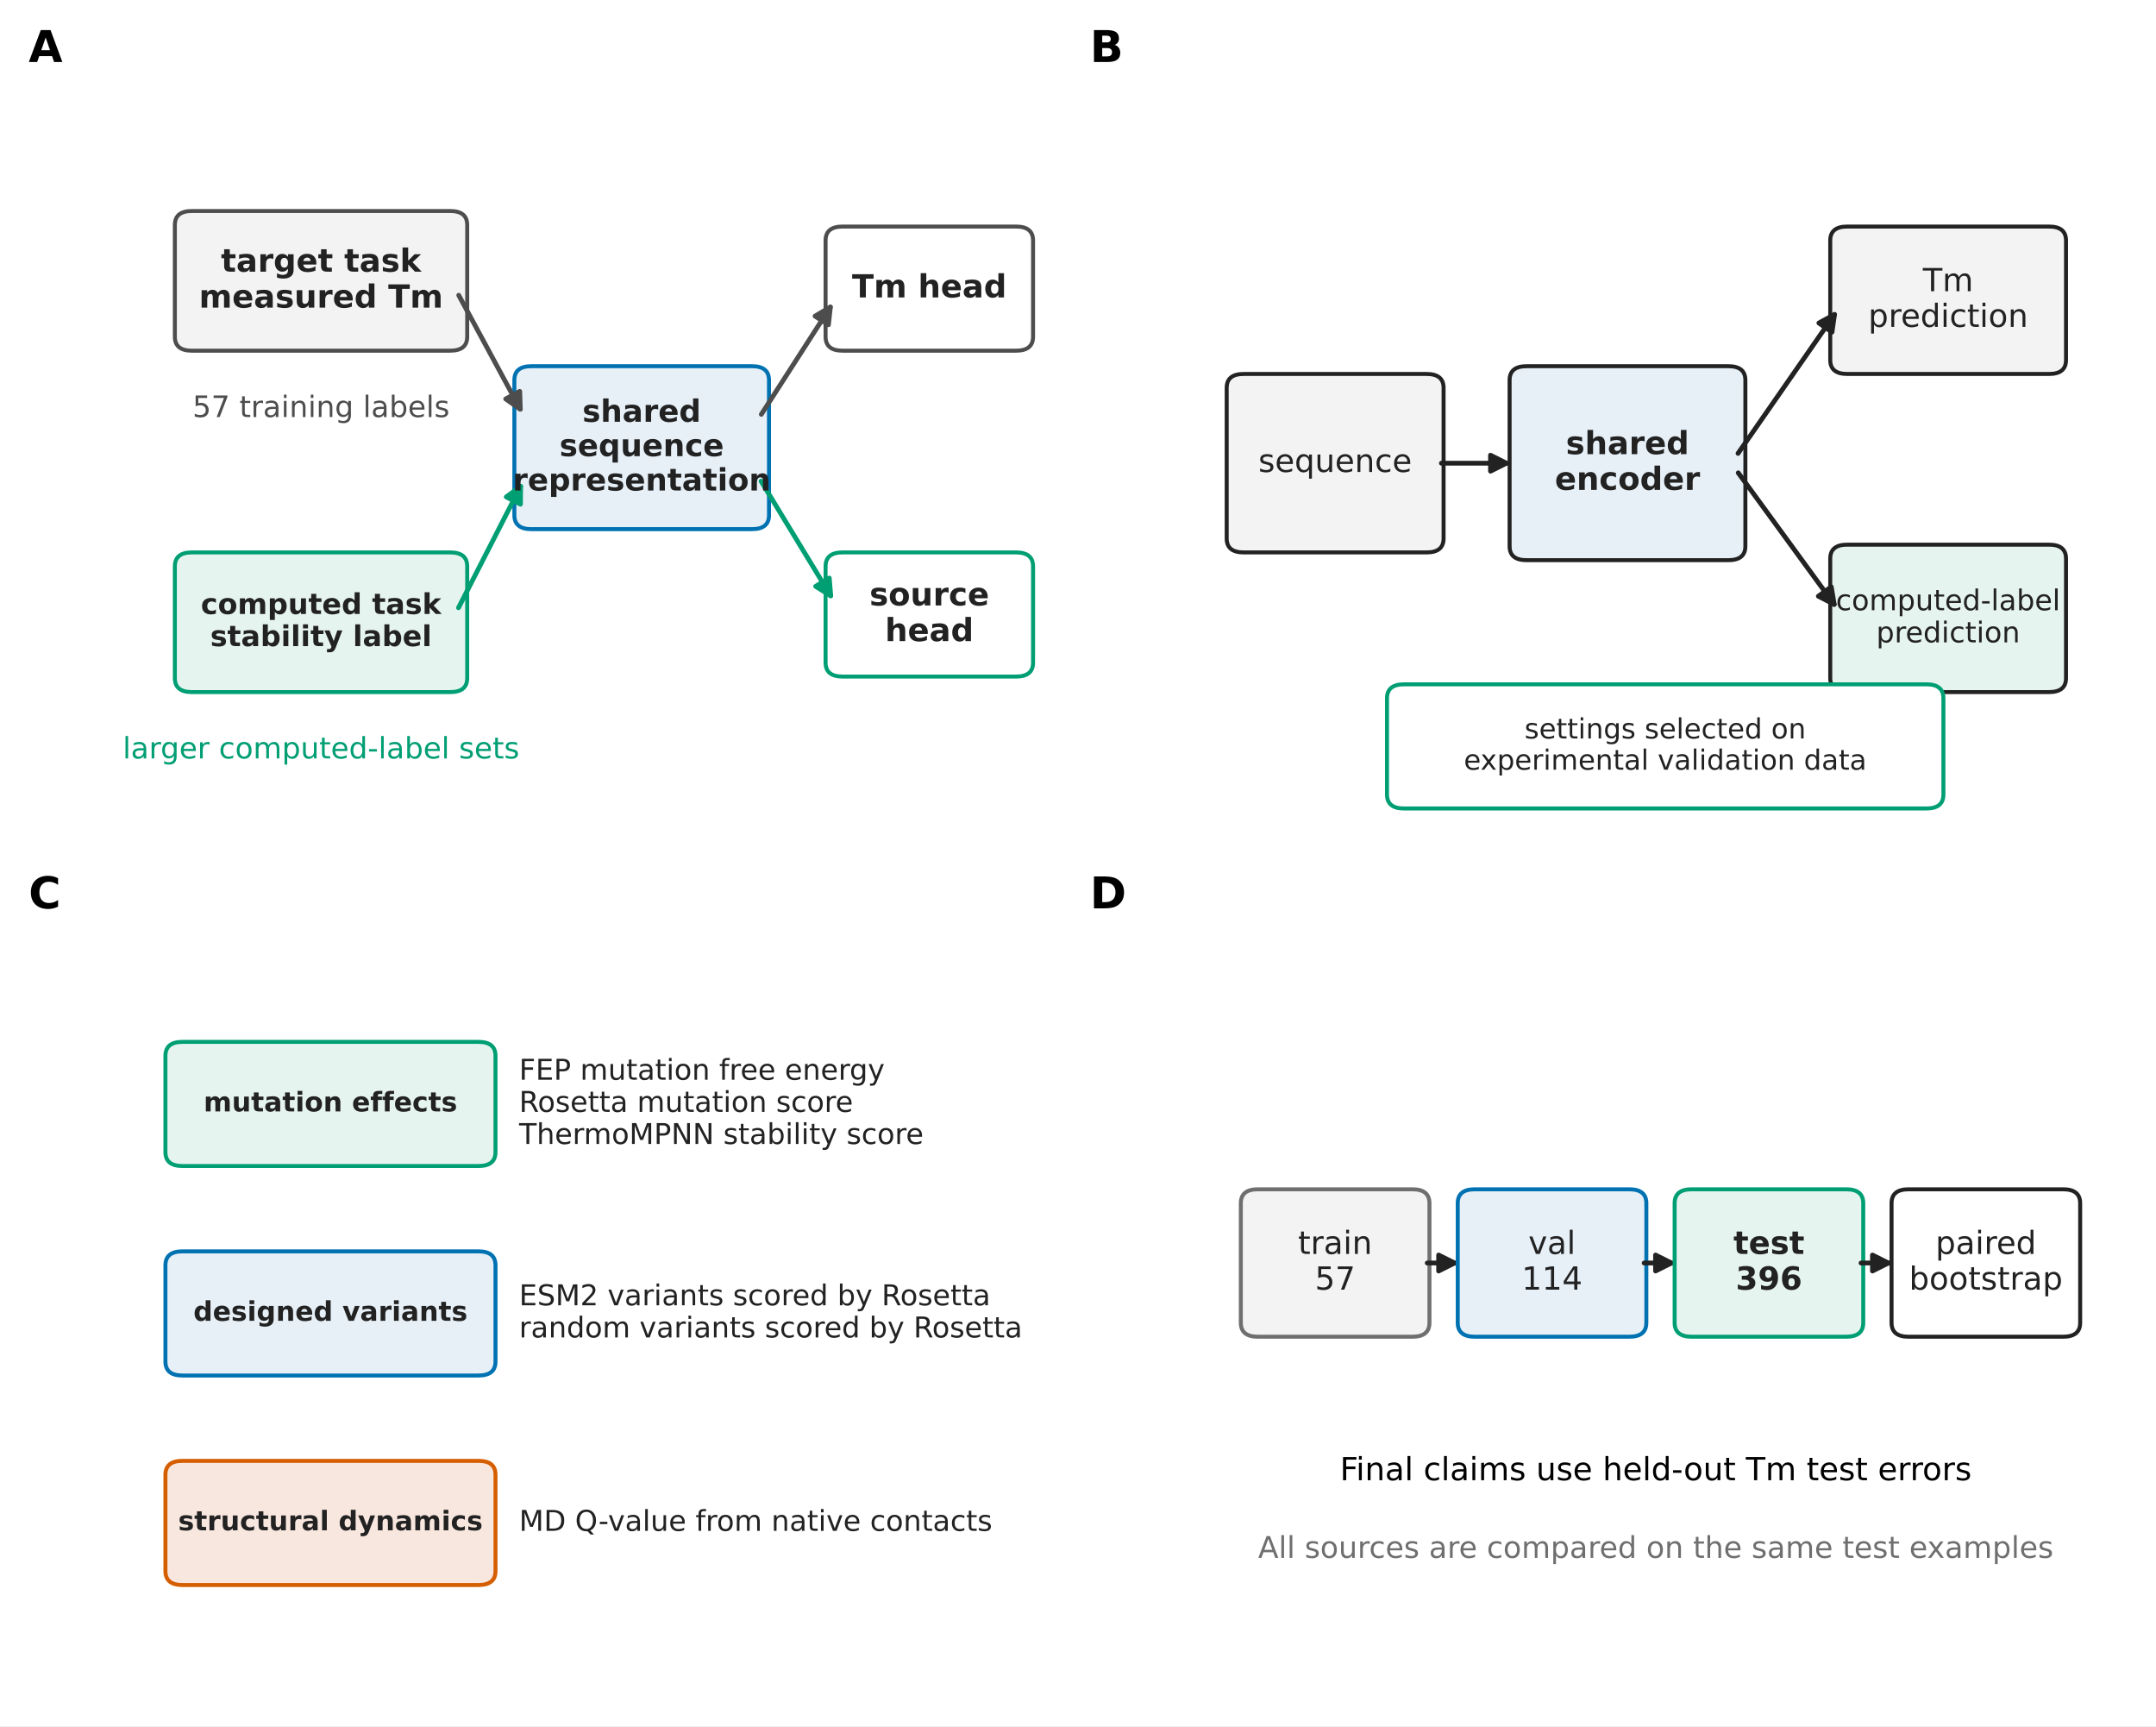
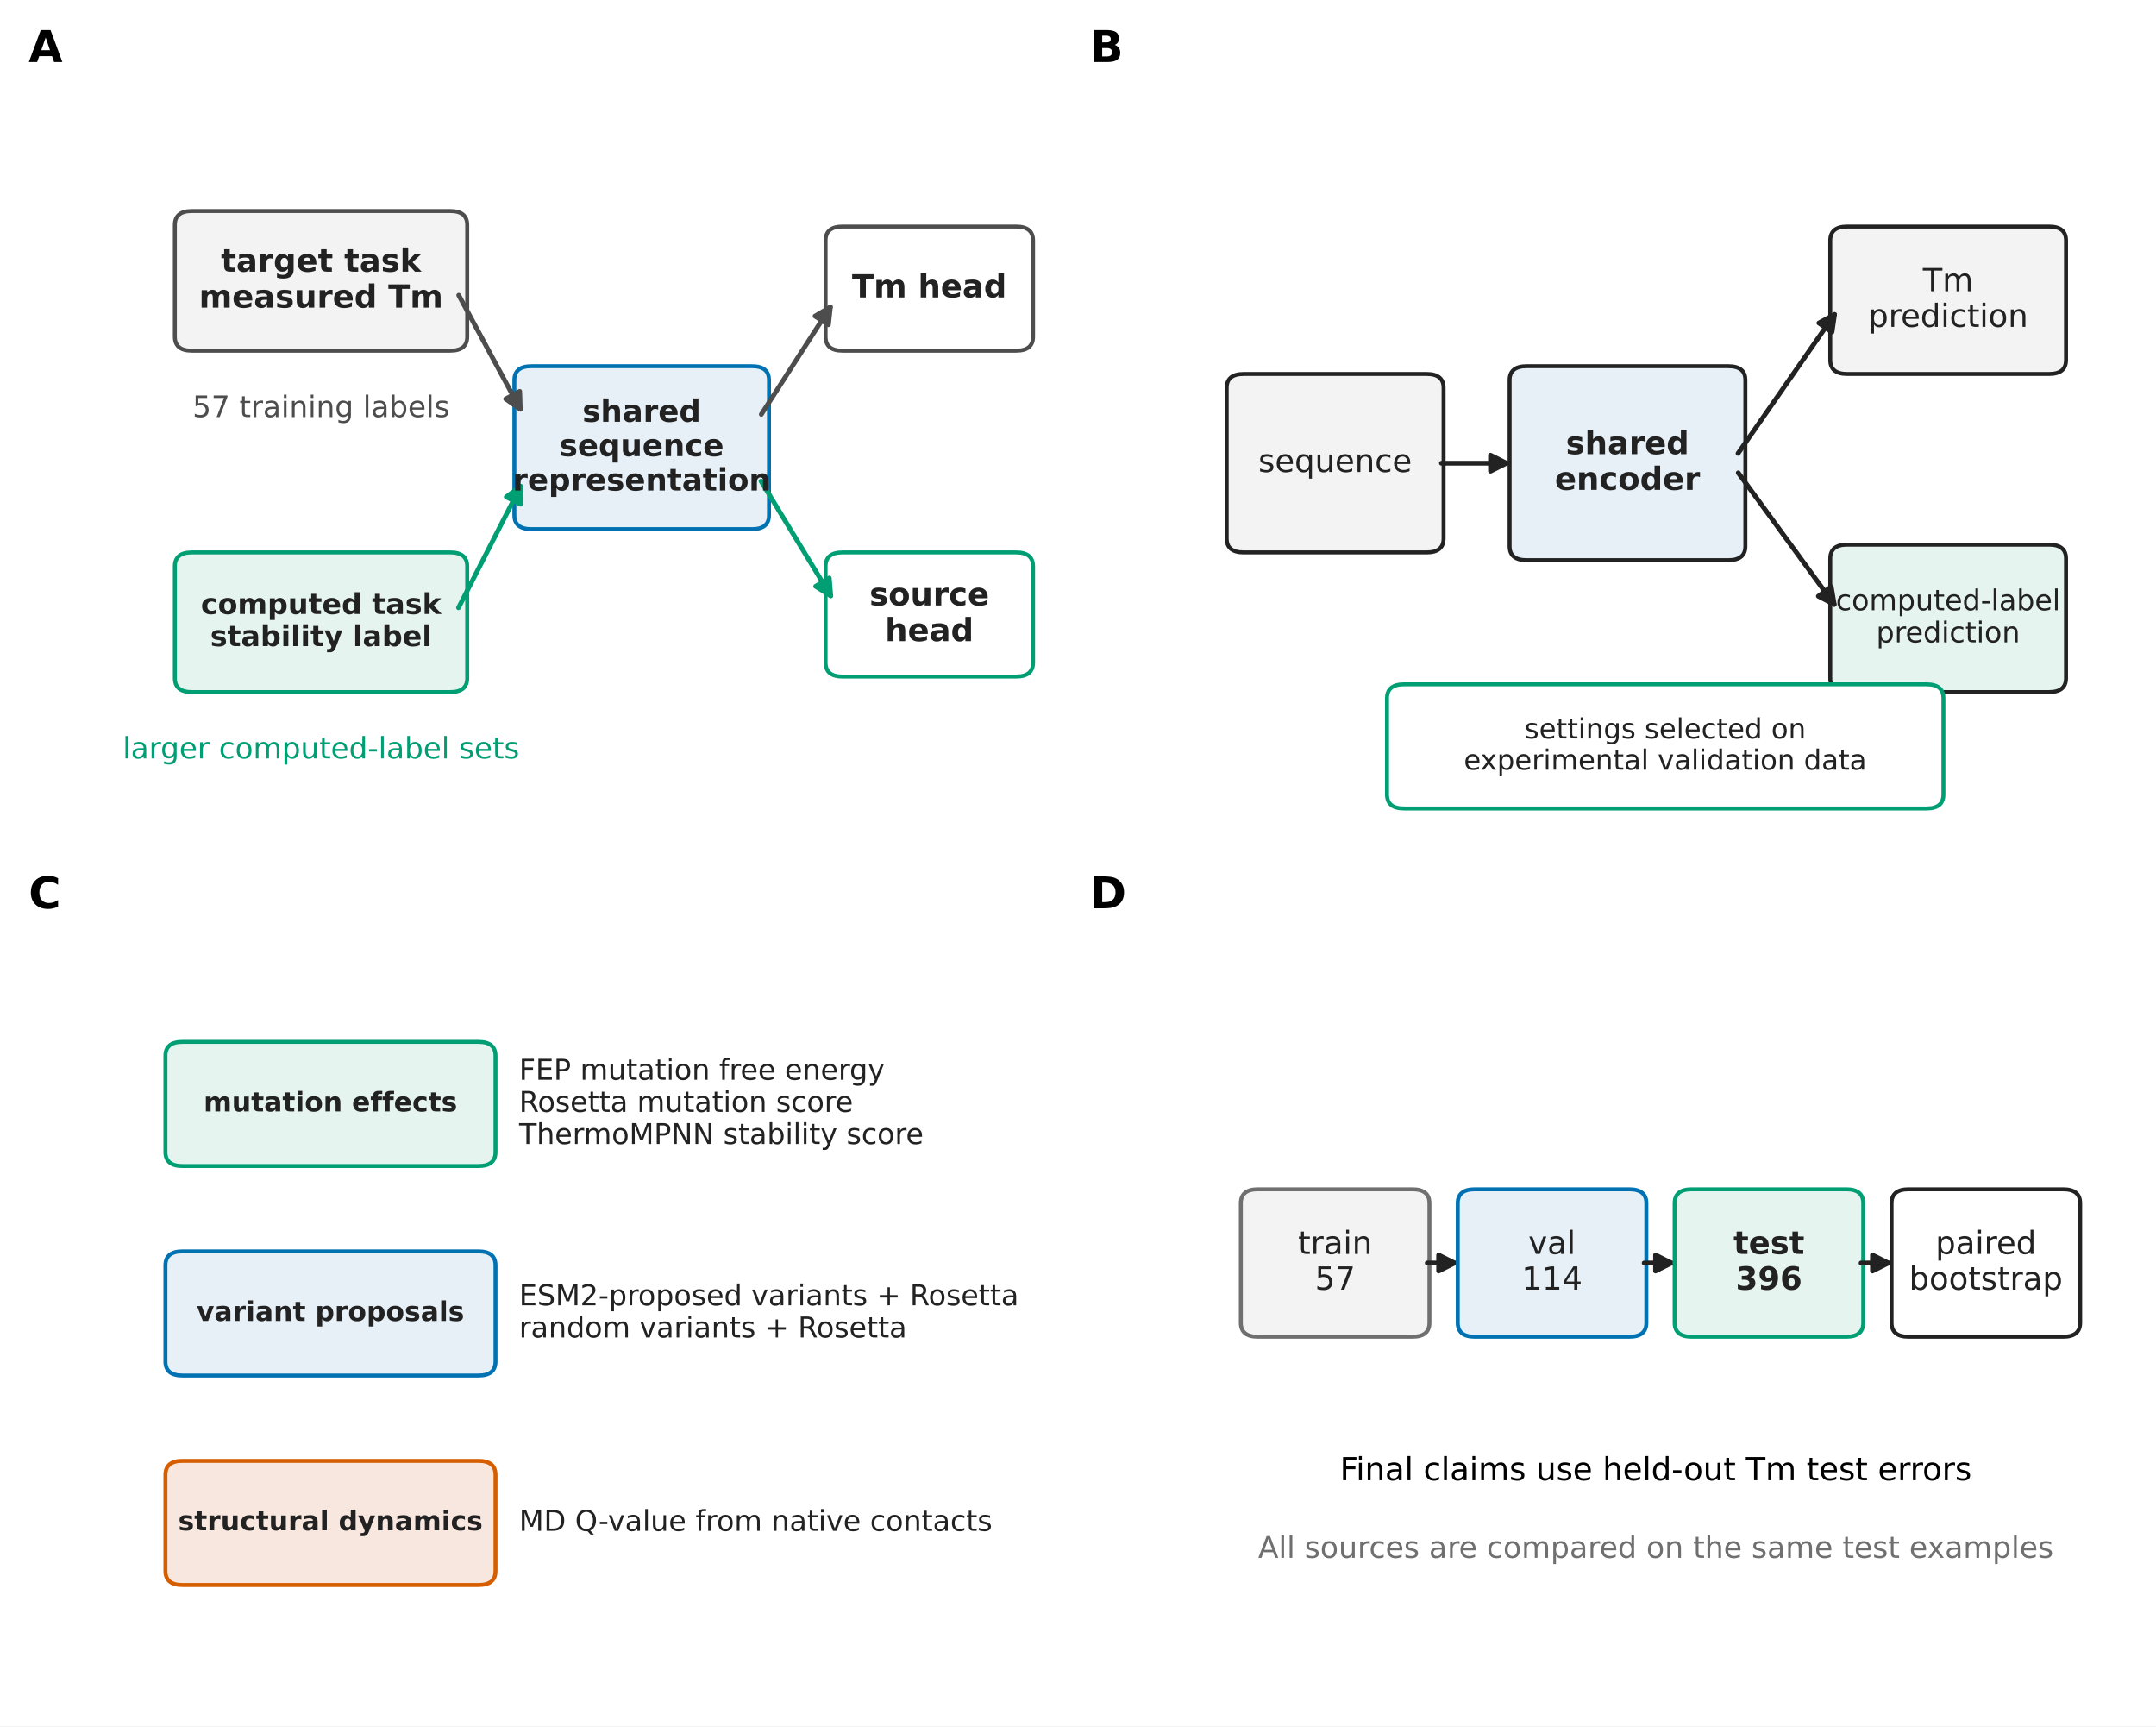
- <svg xmlns="http://www.w3.org/2000/svg" width="541.208pt" height="433.199pt" viewBox="0 0 541.208 433.199" version="1.1">
+ <svg xmlns="http://www.w3.org/2000/svg" width="541.207pt" height="433.199pt" viewBox="0 0 541.207 433.199" version="1.1">
  <defs>
    <style type="text/css">*{stroke-linejoin: round; stroke-linecap: butt}</style>
  </defs>
  <g id="figure_1">
    <g id="patch_1">
-       <path d="M 0 433.199  L 541.208 433.199  L 541.208 0  L 0 0  z " style="fill: #ffffff" />
+       <path d="M 0 433.199 L 541.207 433.199 L 541.207 0 L 0 0 z " style="fill: #ffffff" />
    </g>
    <g id="axes_1">
      <g id="patch_2">
-         <path d="M 30.873 213.599  L 267.608 213.599  L 267.608 18.883  L 30.873 18.883  z " style="fill: #ffffff" />
+         <path d="M 30.873 213.599 L 267.607 213.599 L 267.607 18.883 L 30.873 18.883 z " style="fill: #ffffff" />
      </g>
      <g id="patch_3">
-         <path d="M 48.155 88.007  L 113.02 88.007  Q 117.281 88.007 117.281 84.502  L 117.281 56.463  Q 117.281 52.958 113.02 52.958  L 48.155 52.958  Q 43.894 52.958 43.894 56.463  L 43.894 84.502  Q 43.894 88.007 48.155 88.007  z " clip-path="url(#p61fb4886c9)" style="fill: #f3f3f3; stroke: #4d4d4d; stroke-linejoin: miter" />
+         <path d="M 48.155 88.007 L 113.02 88.007 Q 117.281 88.007 117.281 84.502 L 117.281 56.463 Q 117.281 52.958 113.02 52.958 L 48.155 52.958 Q 43.894 52.958 43.894 56.463 L 43.894 84.502 Q 43.894 88.007 48.155 88.007 z " clip-path="url(#pa8b1f94db9)" style="fill: #f3f3f3; stroke: #4d4d4d; stroke-linejoin: miter" />
      </g>
      <g id="patch_4">
-         <path d="M 48.155 173.682  L 113.02 173.682  Q 117.281 173.682 117.281 170.177  L 117.281 142.138  Q 117.281 138.633 113.02 138.633  L 48.155 138.633  Q 43.894 138.633 43.894 142.138  L 43.894 170.177  Q 43.894 173.682 48.155 173.682  z " clip-path="url(#p61fb4886c9)" style="fill: #e6f4ef; stroke: #009e73; stroke-linejoin: miter" />
+         <path d="M 48.155 173.682 L 113.02 173.682 Q 117.281 173.682 117.281 170.177 L 117.281 142.138 Q 117.281 138.633 113.02 138.633 L 48.155 138.633 Q 43.894 138.633 43.894 142.138 L 43.894 170.177 Q 43.894 173.682 48.155 173.682 z " clip-path="url(#pa8b1f94db9)" style="fill: #e6f4ef; stroke: #009e73; stroke-linejoin: miter" />
      </g>
      <g id="patch_5">
-         <path d="M 133.379 132.792  L 188.775 132.792  Q 193.036 132.792 193.036 129.287  L 193.036 95.406  Q 193.036 91.901 188.775 91.901  L 133.379 91.901  Q 129.118 91.901 129.118 95.406  L 129.118 129.287  Q 129.118 132.792 133.379 132.792  z " clip-path="url(#p61fb4886c9)" style="fill: #e7f0f7; stroke: #0072b2; stroke-linejoin: miter" />
+         <path d="M 133.379 132.792 L 188.775 132.792 Q 193.036 132.792 193.036 129.287 L 193.036 95.406 Q 193.036 91.901 188.775 91.901 L 133.379 91.901 Q 129.118 91.901 129.118 95.406 L 129.118 129.287 Q 129.118 132.792 133.379 132.792 z " clip-path="url(#pa8b1f94db9)" style="fill: #e7f0f7; stroke: #0072b2; stroke-linejoin: miter" />
      </g>
      <g id="patch_6">
-         <path d="M 211.502 88.007  L 255.061 88.007  Q 259.322 88.007 259.322 84.502  L 259.322 60.357  Q 259.322 56.853 255.061 56.853  L 211.502 56.853  Q 207.24 56.853 207.24 60.357  L 207.24 84.502  Q 207.24 88.007 211.502 88.007  z " clip-path="url(#p61fb4886c9)" style="fill: #ffffff; stroke: #4d4d4d; stroke-linejoin: miter" />
+         <path d="M 211.501 88.007 L 255.06 88.007 Q 259.321 88.007 259.321 84.502 L 259.321 60.357 Q 259.321 56.853 255.06 56.853 L 211.501 56.853 Q 207.24 56.853 207.24 60.357 L 207.24 84.502 Q 207.24 88.007 211.501 88.007 z " clip-path="url(#pa8b1f94db9)" style="fill: #ffffff; stroke: #4d4d4d; stroke-linejoin: miter" />
      </g>
      <g id="patch_7">
-         <path d="M 211.502 169.788  L 255.061 169.788  Q 259.322 169.788 259.322 166.283  L 259.322 142.138  Q 259.322 138.633 255.061 138.633  L 211.502 138.633  Q 207.24 138.633 207.24 142.138  L 207.24 166.283  Q 207.24 169.788 211.502 169.788  z " clip-path="url(#p61fb4886c9)" style="fill: #ffffff; stroke: #009e73; stroke-linejoin: miter" />
+         <path d="M 211.501 169.788 L 255.06 169.788 Q 259.321 169.788 259.321 166.283 L 259.321 142.138 Q 259.321 138.633 255.06 138.633 L 211.501 138.633 Q 207.24 138.633 207.24 142.138 L 207.24 166.283 Q 207.24 169.788 211.501 169.788 z " clip-path="url(#pa8b1f94db9)" style="fill: #ffffff; stroke: #009e73; stroke-linejoin: miter" />
      </g>
      <g id="patch_8">
-         <path d="M 115.157 74.096  Q 123.2 88.981 130.605 102.686  " clip-path="url(#p61fb4886c9)" style="fill: none; stroke: #4d4d4d; stroke-width: 1.2; stroke-linecap: round" />
-         <path d="M 130.463 98.216  L 130.605 102.686  L 126.944 100.118  z " clip-path="url(#p61fb4886c9)" style="fill: #4d4d4d; stroke: #4d4d4d; stroke-width: 1.2; stroke-linecap: round" />
+         <path d="M 115.157 74.096 Q 123.2 88.981 130.605 102.686 " clip-path="url(#pa8b1f94db9)" style="fill: none; stroke: #4d4d4d; stroke-width: 1.2; stroke-linecap: round" />
+         <path d="M 130.463 98.216 L 130.605 102.686 L 126.944 100.118 z " clip-path="url(#pa8b1f94db9)" style="fill: #4d4d4d; stroke: #4d4d4d; stroke-width: 1.2; stroke-linecap: round" />
      </g>
      <g id="patch_9">
-         <path d="M 115.098 152.513  Q 123.2 136.685 130.691 122.051  " clip-path="url(#p61fb4886c9)" style="fill: none; stroke: #009e73; stroke-width: 1.2; stroke-linecap: round" />
-         <path d="M 127.088 124.701  L 130.691 122.051  L 130.649 126.523  z " clip-path="url(#p61fb4886c9)" style="fill: #009e73; stroke: #009e73; stroke-width: 1.2; stroke-linecap: round" />
+         <path d="M 115.098 152.513 Q 123.2 136.685 130.691 122.051 " clip-path="url(#pa8b1f94db9)" style="fill: none; stroke: #009e73; stroke-width: 1.2; stroke-linecap: round" />
+         <path d="M 127.088 124.701 L 130.691 122.051 L 130.649 126.523 z " clip-path="url(#pa8b1f94db9)" style="fill: #009e73; stroke: #009e73; stroke-width: 1.2; stroke-linecap: round" />
      </g>
      <g id="patch_10">
-         <path d="M 191.111 103.98  Q 200.14 89.951 208.444 77.051  " clip-path="url(#p61fb4886c9)" style="fill: none; stroke: #4d4d4d; stroke-width: 1.2; stroke-linecap: round" />
-         <path d="M 204.597 79.332  L 208.444 77.051  L 207.96 81.497  z " clip-path="url(#p61fb4886c9)" style="fill: #4d4d4d; stroke: #4d4d4d; stroke-width: 1.2; stroke-linecap: round" />
+         <path d="M 191.11 103.98 Q 200.14 89.951 208.443 77.051 " clip-path="url(#pa8b1f94db9)" style="fill: none; stroke: #4d4d4d; stroke-width: 1.2; stroke-linecap: round" />
+         <path d="M 204.597 79.332 L 208.443 77.051 L 207.96 81.497 z " clip-path="url(#pa8b1f94db9)" style="fill: #4d4d4d; stroke: #4d4d4d; stroke-width: 1.2; stroke-linecap: round" />
      </g>
      <g id="patch_11">
-         <path d="M 191.045 120.753  Q 200.138 135.712 208.535 149.525  " clip-path="url(#p61fb4886c9)" style="fill: none; stroke: #009e73; stroke-width: 1.2; stroke-linecap: round" />
-         <path d="M 208.166 145.068  L 208.535 149.525  L 204.748 147.146  z " clip-path="url(#p61fb4886c9)" style="fill: #009e73; stroke: #009e73; stroke-width: 1.2; stroke-linecap: round" />
+         <path d="M 191.044 120.753 Q 200.138 135.712 208.534 149.525 " clip-path="url(#pa8b1f94db9)" style="fill: none; stroke: #009e73; stroke-width: 1.2; stroke-linecap: round" />
+         <path d="M 208.166 145.068 L 208.534 149.525 L 204.748 147.146 z " clip-path="url(#pa8b1f94db9)" style="fill: #009e73; stroke: #009e73; stroke-width: 1.2; stroke-linecap: round" />
      </g>
      <g id="matplotlib.axis_1" />
      <g id="matplotlib.axis_2" />
      <g id="text_1">
-         <text style="font-weight: 700; font-size: 8px; font-family: 'DejaVu Sans'; fill: #222222" transform="translate(55.47134 68.1798)">target task</text>
-         <text style="font-weight: 700; font-size: 8px; font-family: 'DejaVu Sans'; fill: #222222" transform="translate(49.94071 77.20055)">measured Tm</text>
+         <text style="font-weight: 700; font-size: 8px; font-family: 'DejaVu Sans'; fill: #222222" transform="translate(55.4712 68.1798)">target task</text>
+         <text style="font-weight: 700; font-size: 8px; font-family: 'DejaVu Sans'; fill: #222222" transform="translate(49.94057 77.20055)">measured Tm</text>
      </g>
      <g id="text_2">
-         <text style="font-weight: 700; font-size: 7.2px; font-family: 'DejaVu Sans'; fill: #222222" transform="translate(50.41003 154.0851)">computed task</text>
-         <text style="font-weight: 700; font-size: 7.2px; font-family: 'DejaVu Sans'; fill: #222222" transform="translate(52.77871 162.1475)">stability label</text>
+         <text style="font-weight: 700; font-size: 7.2px; font-family: 'DejaVu Sans'; fill: #222222" transform="translate(50.40988 154.0851)">computed task</text>
+         <text style="font-weight: 700; font-size: 7.2px; font-family: 'DejaVu Sans'; fill: #222222" transform="translate(52.77857 162.1475)">stability label</text>
      </g>
      <g id="text_3">
-         <text style="font-weight: 700; font-size: 7.7px; font-family: 'DejaVu Sans'; fill: #222222" transform="translate(146.1813 105.849)">shared</text>
-         <text style="font-weight: 700; font-size: 7.7px; font-family: 'DejaVu Sans'; fill: #222222" transform="translate(140.4322 114.4713)">sequence</text>
-         <text style="font-weight: 700; font-size: 7.7px; font-family: 'DejaVu Sans'; fill: #222222" transform="translate(128.674 123.0936)">representation</text>
+         <text style="font-weight: 700; font-size: 7.7px; font-family: 'DejaVu Sans'; fill: #222222" transform="translate(146.181 105.849)">shared</text>
+         <text style="font-weight: 700; font-size: 7.7px; font-family: 'DejaVu Sans'; fill: #222222" transform="translate(140.4319 114.4713)">sequence</text>
+         <text style="font-weight: 700; font-size: 7.7px; font-family: 'DejaVu Sans'; fill: #222222" transform="translate(128.6737 123.0936)">representation</text>
      </g>
      <g id="text_4">
-         <text style="font-weight: 700; font-size: 8px; font-family: 'DejaVu Sans'; text-anchor: middle; fill: #222222" x="233.281" y="74.637" transform="rotate(-0 233.2811 74.63734)">Tm head</text>
+         <text style="font-weight: 700; font-size: 8px; font-family: 'DejaVu Sans'; text-anchor: middle; fill: #222222" x="233.281" y="74.637" transform="rotate(-0 233.2807 74.63734)">Tm head</text>
      </g>
      <g id="text_5">
-         <text style="font-weight: 700; font-size: 8px; font-family: 'DejaVu Sans'; fill: #222222" transform="translate(218.248 151.9389)">source</text>
-         <text style="font-weight: 700; font-size: 8px; font-family: 'DejaVu Sans'; fill: #222222" transform="translate(222.158 160.8972)">head</text>
+         <text style="font-weight: 700; font-size: 8px; font-family: 'DejaVu Sans'; fill: #222222" transform="translate(218.2476 151.9389)">source</text>
+         <text style="font-weight: 700; font-size: 8px; font-family: 'DejaVu Sans'; fill: #222222" transform="translate(222.1576 160.8972)">head</text>
      </g>
      <g id="text_6">
-         <text style="font-size: 7.4px; font-family: 'DejaVu Sans'; text-anchor: middle; fill: #4d4d4d" x="80.588" y="104.653" transform="rotate(-0 80.58759 104.6527)">57 training labels</text>
+         <text style="font-size: 7.4px; font-family: 'DejaVu Sans'; text-anchor: middle; fill: #4d4d4d" x="80.587" y="104.653" transform="rotate(-0 80.58745 104.6527)">57 training labels</text>
      </g>
      <g id="text_7">
-         <text style="font-size: 7.4px; font-family: 'DejaVu Sans'; text-anchor: middle; fill: #009e73" x="80.588" y="190.328" transform="rotate(-0 80.58759 190.3278)">larger computed-label sets</text>
+         <text style="font-size: 7.4px; font-family: 'DejaVu Sans'; text-anchor: middle; fill: #009e73" x="80.587" y="190.328" transform="rotate(-0 80.58745 190.3278)">larger computed-label sets</text>
      </g>
      <g id="text_8">
        <text style="font-weight: 700; font-size: 11px; font-family: 'DejaVu Sans'; text-anchor: start" x="7.2" y="15.558" transform="rotate(-0 7.2 15.55828)">A</text>
      </g>
    </g>
    <g id="axes_2">
      <g id="patch_12">
-         <path d="M 297.273 213.599  L 534.008 213.599  L 534.008 18.883  L 297.273 18.883  z " style="fill: #ffffff" />
+         <path d="M 297.273 213.599 L 534.007 213.599 L 534.007 18.883 L 297.273 18.883 z " style="fill: #ffffff" />
      </g>
      <g id="patch_13">
-         <path d="M 312.188 138.633  L 358.114 138.633  Q 362.375 138.633 362.375 135.128  L 362.375 97.353  Q 362.375 93.849 358.114 93.849  L 312.188 93.849  Q 307.926 93.849 307.926 97.353  L 307.926 135.128  Q 307.926 138.633 312.188 138.633  z " clip-path="url(#pa31f5795ed)" style="fill: #f3f3f3; stroke: #222222; stroke-linejoin: miter" />
+         <path d="M 312.188 138.633 L 358.114 138.633 Q 362.375 138.633 362.375 135.128 L 362.375 97.353 Q 362.375 93.849 358.114 93.849 L 312.188 93.849 Q 307.926 93.849 307.926 97.353 L 307.926 135.128 Q 307.926 138.633 312.188 138.633 z " clip-path="url(#p0663fc70b7)" style="fill: #f3f3f3; stroke: #222222; stroke-linejoin: miter" />
      </g>
      <g id="patch_14">
-         <path d="M 383.208 140.58  L 433.869 140.58  Q 438.13 140.58 438.13 137.076  L 438.13 95.406  Q 438.13 91.901 433.869 91.901  L 383.208 91.901  Q 378.947 91.901 378.947 95.406  L 378.947 137.076  Q 378.947 140.58 383.208 140.58  z " clip-path="url(#pa31f5795ed)" style="fill: #e7f0f7; stroke: #222222; stroke-linejoin: miter" />
+         <path d="M 383.208 140.58 L 433.869 140.58 Q 438.13 140.58 438.13 137.076 L 438.13 95.406 Q 438.13 91.901 433.869 91.901 L 383.208 91.901 Q 378.946 91.901 378.946 95.406 L 378.946 137.076 Q 378.946 140.58 383.208 140.58 z " clip-path="url(#p0663fc70b7)" style="fill: #e7f0f7; stroke: #222222; stroke-linejoin: miter" />
      </g>
      <g id="patch_15">
-         <path d="M 463.698 93.849  L 514.359 93.849  Q 518.62 93.849 518.62 90.344  L 518.62 60.357  Q 518.62 56.853 514.359 56.853  L 463.698 56.853  Q 459.436 56.853 459.436 60.357  L 459.436 90.344  Q 459.436 93.849 463.698 93.849  z " clip-path="url(#pa31f5795ed)" style="fill: #f3f3f3; stroke: #222222; stroke-linejoin: miter" />
+         <path d="M 463.697 93.849 L 514.358 93.849 Q 518.619 93.849 518.619 90.344 L 518.619 60.357 Q 518.619 56.853 514.358 56.853 L 463.697 56.853 Q 459.436 56.853 459.436 60.357 L 459.436 90.344 Q 459.436 93.849 463.697 93.849 z " clip-path="url(#p0663fc70b7)" style="fill: #f3f3f3; stroke: #222222; stroke-linejoin: miter" />
      </g>
      <g id="patch_16">
-         <path d="M 463.698 173.682  L 514.359 173.682  Q 518.62 173.682 518.62 170.177  L 518.62 140.191  Q 518.62 136.686 514.359 136.686  L 463.698 136.686  Q 459.436 136.686 459.436 140.191  L 459.436 170.177  Q 459.436 173.682 463.698 173.682  z " clip-path="url(#pa31f5795ed)" style="fill: #e6f4ef; stroke: #222222; stroke-linejoin: miter" />
+         <path d="M 463.697 173.682 L 514.358 173.682 Q 518.619 173.682 518.619 170.177 L 518.619 140.191 Q 518.619 136.686 514.358 136.686 L 463.697 136.686 Q 459.436 136.686 459.436 140.191 L 459.436 170.177 Q 459.436 173.682 463.697 173.682 z " clip-path="url(#p0663fc70b7)" style="fill: #e6f4ef; stroke: #222222; stroke-linejoin: miter" />
      </g>
      <g id="patch_17">
-         <path d="M 361.827 116.241  Q 370.662 116.241 378.156 116.241  " clip-path="url(#pa31f5795ed)" style="fill: none; stroke: #222222; stroke-width: 1.2; stroke-linecap: round" />
-         <path d="M 374.156 114.241  L 378.156 116.241  L 374.156 118.241  z " clip-path="url(#pa31f5795ed)" style="fill: #222222; stroke: #222222; stroke-width: 1.2; stroke-linecap: round" />
+         <path d="M 361.827 116.241 Q 370.662 116.241 378.156 116.241 " clip-path="url(#p0663fc70b7)" style="fill: none; stroke: #222222; stroke-width: 1.2; stroke-linecap: round" />
+         <path d="M 374.156 114.241 L 378.156 116.241 L 374.156 118.241 z " clip-path="url(#p0663fc70b7)" style="fill: #222222; stroke: #222222; stroke-width: 1.2; stroke-linecap: round" />
      </g>
      <g id="patch_18">
-         <path d="M 436.291 113.778  Q 448.783 95.797 460.509 78.917  " clip-path="url(#pa31f5795ed)" style="fill: none; stroke: #222222; stroke-width: 1.2; stroke-linecap: round" />
-         <path d="M 456.585 81.061  L 460.509 78.917  L 459.87 83.344  z " clip-path="url(#pa31f5795ed)" style="fill: #222222; stroke: #222222; stroke-width: 1.2; stroke-linecap: round" />
+         <path d="M 436.29 113.778 Q 448.782 95.797 460.509 78.917 " clip-path="url(#p0663fc70b7)" style="fill: none; stroke: #222222; stroke-width: 1.2; stroke-linecap: round" />
+         <path d="M 456.584 81.061 L 460.509 78.917 L 459.869 83.344 z " clip-path="url(#p0663fc70b7)" style="fill: #222222; stroke: #222222; stroke-width: 1.2; stroke-linecap: round" />
      </g>
      <g id="patch_19">
-         <path d="M 436.346 118.663  Q 448.783 135.712 460.429 151.677  " clip-path="url(#pa31f5795ed)" style="fill: none; stroke: #222222; stroke-width: 1.2; stroke-linecap: round" />
-         <path d="M 459.688 147.267  L 460.429 151.677  L 456.456 149.624  z " clip-path="url(#pa31f5795ed)" style="fill: #222222; stroke: #222222; stroke-width: 1.2; stroke-linecap: round" />
+         <path d="M 436.346 118.663 Q 448.783 135.712 460.429 151.677 " clip-path="url(#p0663fc70b7)" style="fill: none; stroke: #222222; stroke-width: 1.2; stroke-linecap: round" />
+         <path d="M 459.687 147.267 L 460.429 151.677 L 456.456 149.624 z " clip-path="url(#p0663fc70b7)" style="fill: #222222; stroke: #222222; stroke-width: 1.2; stroke-linecap: round" />
      </g>
      <g id="patch_20">
-         <path d="M 352.432 202.89  L 483.583 202.89  Q 487.844 202.89 487.844 199.385  L 487.844 175.24  Q 487.844 171.735 483.583 171.735  L 352.432 171.735  Q 348.171 171.735 348.171 175.24  L 348.171 199.385  Q 348.171 202.89 352.432 202.89  z " clip-path="url(#pa31f5795ed)" style="fill: #ffffff; stroke: #009e73; stroke-linejoin: miter" />
+         <path d="M 352.432 202.89 L 483.583 202.89 Q 487.844 202.89 487.844 199.385 L 487.844 175.24 Q 487.844 171.735 483.583 171.735 L 352.432 171.735 Q 348.171 171.735 348.171 175.24 L 348.171 199.385 Q 348.171 202.89 352.432 202.89 z " clip-path="url(#p0663fc70b7)" style="fill: #ffffff; stroke: #009e73; stroke-linejoin: miter" />
      </g>
      <g id="matplotlib.axis_3" />
      <g id="matplotlib.axis_4" />
      <g id="text_9">
-         <text style="font-size: 8px; font-family: 'DejaVu Sans'; text-anchor: middle; fill: #222222" x="335.151" y="118.448" transform="rotate(-0 335.1509 118.4484)">sequence</text>
+         <text style="font-size: 8px; font-family: 'DejaVu Sans'; text-anchor: middle; fill: #222222" x="335.151" y="118.448" transform="rotate(-0 335.1508 118.4484)">sequence</text>
      </g>
      <g id="text_10">
-         <text style="font-weight: 700; font-size: 8px; font-family: 'DejaVu Sans'; fill: #222222" transform="translate(393.0622 113.9693)">shared</text>
-         <text style="font-weight: 700; font-size: 8px; font-family: 'DejaVu Sans'; fill: #222222" transform="translate(390.3097 122.9275)">encoder</text>
+         <text style="font-weight: 700; font-size: 8px; font-family: 'DejaVu Sans'; fill: #222222" transform="translate(393.062 113.9693)">shared</text>
+         <text style="font-weight: 700; font-size: 8px; font-family: 'DejaVu Sans'; fill: #222222" transform="translate(390.3095 122.9275)">encoder</text>
      </g>
      <g id="text_11">
-         <text style="font-size: 8px; font-family: 'DejaVu Sans'; fill: #222222" transform="translate(482.6887 73.07895)">Tm</text>
-         <text style="font-size: 8px; font-family: 'DejaVu Sans'; fill: #222222" transform="translate(468.9612 82.0372)">prediction</text>
+         <text style="font-size: 8px; font-family: 'DejaVu Sans'; fill: #222222" transform="translate(482.6883 73.07895)">Tm</text>
+         <text style="font-size: 8px; font-family: 'DejaVu Sans'; fill: #222222" transform="translate(468.9608 82.0372)">prediction</text>
      </g>
      <g id="text_12">
-         <text style="font-size: 7.2px; font-family: 'DejaVu Sans'; fill: #222222" transform="translate(460.8547 153.1396)">computed-label</text>
-         <text style="font-size: 7.2px; font-family: 'DejaVu Sans'; fill: #222222" transform="translate(470.9679 161.2021)">prediction</text>
+         <text style="font-size: 7.2px; font-family: 'DejaVu Sans'; fill: #222222" transform="translate(460.8543 153.1396)">computed-label</text>
+         <text style="font-size: 7.2px; font-family: 'DejaVu Sans'; fill: #222222" transform="translate(470.9675 161.2021)">prediction</text>
      </g>
      <g id="text_13">
-         <text style="font-size: 7px; font-family: 'DejaVu Sans'; fill: #222222" transform="translate(382.6917 185.3246)">settings selected on</text>
-         <text style="font-size: 7px; font-family: 'DejaVu Sans'; fill: #222222" transform="translate(367.4465 193.163)">experimental validation data</text>
+         <text style="font-size: 7px; font-family: 'DejaVu Sans'; fill: #222222" transform="translate(382.6915 185.3246)">settings selected on</text>
+         <text style="font-size: 7px; font-family: 'DejaVu Sans'; fill: #222222" transform="translate(367.4462 193.163)">experimental validation data</text>
      </g>
      <g id="text_14">
        <text style="font-weight: 700; font-size: 11px; font-family: 'DejaVu Sans'; text-anchor: start" x="273.6" y="15.558" transform="rotate(-0 273.6 15.55828)">B</text>
      </g>
    </g>
    <g id="axes_3">
      <g id="patch_21">
-         <path d="M 30.873 425.999  L 267.608 425.999  L 267.608 231.283  L 30.873 231.283  z " style="fill: #ffffff" />
+         <path d="M 30.873 425.999 L 267.607 425.999 L 267.607 231.283 L 30.873 231.283 z " style="fill: #ffffff" />
      </g>
      <g id="patch_22">
-         <path d="M 45.788 292.618  L 120.122 292.618  Q 124.383 292.618 124.383 289.114  L 124.383 264.969  Q 124.383 261.464 120.122 261.464  L 45.788 261.464  Q 41.526 261.464 41.526 264.969  L 41.526 289.114  Q 41.526 292.618 45.788 292.618  z " clip-path="url(#p48416fd201)" style="fill: #e6f4ef; stroke: #009e73; stroke-linejoin: miter" />
+         <path d="M 45.788 292.618 L 120.122 292.618 Q 124.383 292.618 124.383 289.114 L 124.383 264.969 Q 124.383 261.464 120.122 261.464 L 45.788 261.464 Q 41.526 261.464 41.526 264.969 L 41.526 289.114 Q 41.526 292.618 45.788 292.618 z " clip-path="url(#p36e1bae056)" style="fill: #e6f4ef; stroke: #009e73; stroke-linejoin: miter" />
      </g>
      <g id="patch_23">
-         <path d="M 45.788 345.192  L 120.122 345.192  Q 124.383 345.192 124.383 341.687  L 124.383 317.542  Q 124.383 314.037 120.122 314.037  L 45.788 314.037  Q 41.526 314.037 41.526 317.542  L 41.526 341.687  Q 41.526 345.192 45.788 345.192  z " clip-path="url(#p48416fd201)" style="fill: #e7f0f7; stroke: #0072b2; stroke-linejoin: miter" />
+         <path d="M 45.788 345.192 L 120.122 345.192 Q 124.383 345.192 124.383 341.687 L 124.383 317.542 Q 124.383 314.037 120.122 314.037 L 45.788 314.037 Q 41.526 314.037 41.526 317.542 L 41.526 341.687 Q 41.526 345.192 45.788 345.192 z " clip-path="url(#p36e1bae056)" style="fill: #e7f0f7; stroke: #0072b2; stroke-linejoin: miter" />
      </g>
      <g id="patch_24">
-         <path d="M 45.788 397.765  L 120.122 397.765  Q 124.383 397.765 124.383 394.26  L 124.383 370.115  Q 124.383 366.611 120.122 366.611  L 45.788 366.611  Q 41.526 366.611 41.526 370.115  L 41.526 394.26  Q 41.526 397.765 45.788 397.765  z " clip-path="url(#p48416fd201)" style="fill: #f8e7df; stroke: #d55e00; stroke-linejoin: miter" />
+         <path d="M 45.788 397.765 L 120.122 397.765 Q 124.383 397.765 124.383 394.26 L 124.383 370.115 Q 124.383 366.611 120.122 366.611 L 45.788 366.611 Q 41.526 366.611 41.526 370.115 L 41.526 394.26 Q 41.526 397.765 45.788 397.765 z " clip-path="url(#p36e1bae056)" style="fill: #f8e7df; stroke: #d55e00; stroke-linejoin: miter" />
      </g>
      <g id="matplotlib.axis_5" />
      <g id="matplotlib.axis_6" />
      <g id="text_15">
-         <text style="font-weight: 700; font-size: 6.8px; font-family: 'DejaVu Sans'; text-anchor: middle; fill: #222222" x="82.955" y="278.918" transform="rotate(-0 82.95493 278.9176)">mutation effects</text>
+         <text style="font-weight: 700; font-size: 6.8px; font-family: 'DejaVu Sans'; text-anchor: middle; fill: #222222" x="82.955" y="278.918" transform="rotate(-0 82.95478 278.9176)">mutation effects</text>
      </g>
      <g id="text_16">
-         <text style="font-size: 7.2px; font-family: 'DejaVu Sans'; fill: #222222" transform="translate(130.3018 270.9655)">FEP mutation free energy</text>
-         <text style="font-size: 7.2px; font-family: 'DejaVu Sans'; fill: #222222" transform="translate(130.3018 279.0279)">Rosetta mutation score</text>
-         <text style="font-size: 7.2px; font-family: 'DejaVu Sans'; fill: #222222" transform="translate(130.3018 287.0904)">ThermoMPNN stability score</text>
+         <text style="font-size: 7.2px; font-family: 'DejaVu Sans'; fill: #222222" transform="translate(130.3015 270.9655)">FEP mutation free energy</text>
+         <text style="font-size: 7.2px; font-family: 'DejaVu Sans'; fill: #222222" transform="translate(130.3015 279.0279)">Rosetta mutation score</text>
+         <text style="font-size: 7.2px; font-family: 'DejaVu Sans'; fill: #222222" transform="translate(130.3015 287.0904)">ThermoMPNN stability score</text>
      </g>
      <g id="text_17">
-         <text style="font-weight: 700; font-size: 6.8px; font-family: 'DejaVu Sans'; text-anchor: middle; fill: #222222" x="82.955" y="331.464" transform="rotate(-0 82.95493 331.4643)">designed variants</text>
+         <text style="font-weight: 700; font-size: 6.8px; font-family: 'DejaVu Sans'; text-anchor: middle; fill: #222222" x="82.955" y="331.491" transform="rotate(-0 82.95478 331.4909)">variant proposals</text>
      </g>
      <g id="text_18">
-         <text style="font-size: 7.2px; font-family: 'DejaVu Sans'; fill: #222222" transform="translate(130.3018 327.57)">ESM2 variants scored by Rosetta</text>
-         <text style="font-size: 7.2px; font-family: 'DejaVu Sans'; fill: #222222" transform="translate(130.3018 335.6325)">random variants scored by Rosetta</text>
+         <text style="font-size: 7.2px; font-family: 'DejaVu Sans'; fill: #222222" transform="translate(130.3015 327.57)">ESM2-proposed variants + Rosetta</text>
+         <text style="font-size: 7.2px; font-family: 'DejaVu Sans'; fill: #222222" transform="translate(130.3015 335.6325)">random variants + Rosetta</text>
      </g>
      <g id="text_19">
-         <text style="font-weight: 700; font-size: 6.8px; font-family: 'DejaVu Sans'; text-anchor: middle; fill: #222222" x="82.955" y="384.038" transform="rotate(-0 82.95493 384.0376)">structural dynamics</text>
+         <text style="font-weight: 700; font-size: 6.8px; font-family: 'DejaVu Sans'; text-anchor: middle; fill: #222222" x="82.955" y="384.038" transform="rotate(-0 82.95478 384.0376)">structural dynamics</text>
      </g>
      <g id="text_20">
-         <text style="font-size: 7.2px; font-family: 'DejaVu Sans'; text-anchor: start; fill: #222222" x="130.302" y="384.175" transform="rotate(-0 130.3018 384.1746)">MD Q-value from native contacts</text>
+         <text style="font-size: 7.2px; font-family: 'DejaVu Sans'; text-anchor: start; fill: #222222" x="130.302" y="384.175" transform="rotate(-0 130.3015 384.1746)">MD Q-value from native contacts</text>
      </g>
      <g id="text_21">
        <text style="font-weight: 700; font-size: 11px; font-family: 'DejaVu Sans'; text-anchor: start" x="7.2" y="227.958" transform="rotate(-0 7.2 227.9583)">C</text>
      </g>
    </g>
    <g id="axes_4">
      <g id="patch_25">
-         <path d="M 297.273 425.999  L 534.008 425.999  L 534.008 231.283  L 297.273 231.283  z " style="fill: #ffffff" />
+         <path d="M 297.273 425.999 L 534.007 425.999 L 534.007 231.283 L 297.273 231.283 z " style="fill: #ffffff" />
      </g>
      <g id="patch_26">
-         <path d="M 315.739 335.456  L 354.563 335.456  Q 358.824 335.456 358.824 331.951  L 358.824 301.965  Q 358.824 298.46 354.563 298.46  L 315.739 298.46  Q 311.477 298.46 311.477 301.965  L 311.477 331.951  Q 311.477 335.456 315.739 335.456  z " clip-path="url(#pd028c3722b)" style="fill: #f3f3f3; stroke: #6f6f6f; stroke-linejoin: miter" />
+         <path d="M 315.739 335.456 L 354.563 335.456 Q 358.824 335.456 358.824 331.951 L 358.824 301.965 Q 358.824 298.46 354.563 298.46 L 315.739 298.46 Q 311.477 298.46 311.477 301.965 L 311.477 331.951 Q 311.477 335.456 315.739 335.456 z " clip-path="url(#p27e0bcce95)" style="fill: #f3f3f3; stroke: #6f6f6f; stroke-linejoin: miter" />
      </g>
      <g id="patch_27">
-         <path d="M 358.273 316.958  Q 362.375 316.958 365.135 316.958  " clip-path="url(#pd028c3722b)" style="fill: none; stroke: #222222; stroke-width: 1.2; stroke-linecap: round" />
-         <path d="M 361.135 314.958  L 365.135 316.958  L 361.135 318.958  z " clip-path="url(#pd028c3722b)" style="fill: #222222; stroke: #222222; stroke-width: 1.2; stroke-linecap: round" />
+         <path d="M 358.273 316.958 Q 362.375 316.958 365.135 316.958 " clip-path="url(#p27e0bcce95)" style="fill: none; stroke: #222222; stroke-width: 1.2; stroke-linecap: round" />
+         <path d="M 361.135 314.958 L 365.135 316.958 L 361.135 318.958 z " clip-path="url(#p27e0bcce95)" style="fill: #222222; stroke: #222222; stroke-width: 1.2; stroke-linecap: round" />
      </g>
      <g id="patch_28">
-         <path d="M 370.188 335.456  L 409.012 335.456  Q 413.273 335.456 413.273 331.951  L 413.273 301.965  Q 413.273 298.46 409.012 298.46  L 370.188 298.46  Q 365.926 298.46 365.926 301.965  L 365.926 331.951  Q 365.926 335.456 370.188 335.456  z " clip-path="url(#pd028c3722b)" style="fill: #e7f0f7; stroke: #0072b2; stroke-linejoin: miter" />
+         <path d="M 370.187 335.456 L 409.012 335.456 Q 413.273 335.456 413.273 331.951 L 413.273 301.965 Q 413.273 298.46 409.012 298.46 L 370.187 298.46 Q 365.926 298.46 365.926 301.965 L 365.926 331.951 Q 365.926 335.456 370.187 335.456 z " clip-path="url(#p27e0bcce95)" style="fill: #e7f0f7; stroke: #0072b2; stroke-linejoin: miter" />
      </g>
      <g id="patch_29">
-         <path d="M 412.722 316.958  Q 416.824 316.958 419.584 316.958  " clip-path="url(#pd028c3722b)" style="fill: none; stroke: #222222; stroke-width: 1.2; stroke-linecap: round" />
-         <path d="M 415.584 314.958  L 419.584 316.958  L 415.584 318.958  z " clip-path="url(#pd028c3722b)" style="fill: #222222; stroke: #222222; stroke-width: 1.2; stroke-linecap: round" />
+         <path d="M 412.722 316.958 Q 416.823 316.958 419.583 316.958 " clip-path="url(#p27e0bcce95)" style="fill: none; stroke: #222222; stroke-width: 1.2; stroke-linecap: round" />
+         <path d="M 415.583 314.958 L 419.583 316.958 L 415.583 318.958 z " clip-path="url(#p27e0bcce95)" style="fill: #222222; stroke: #222222; stroke-width: 1.2; stroke-linecap: round" />
      </g>
      <g id="patch_30">
-         <path d="M 424.636 335.456  L 463.461 335.456  Q 467.722 335.456 467.722 331.951  L 467.722 301.965  Q 467.722 298.46 463.461 298.46  L 424.636 298.46  Q 420.375 298.46 420.375 301.965  L 420.375 331.951  Q 420.375 335.456 424.636 335.456  z " clip-path="url(#pd028c3722b)" style="fill: #e6f4ef; stroke: #009e73; stroke-linejoin: miter" />
+         <path d="M 424.636 335.456 L 463.46 335.456 Q 467.722 335.456 467.722 331.951 L 467.722 301.965 Q 467.722 298.46 463.46 298.46 L 424.636 298.46 Q 420.375 298.46 420.375 301.965 L 420.375 331.951 Q 420.375 335.456 424.636 335.456 z " clip-path="url(#p27e0bcce95)" style="fill: #e6f4ef; stroke: #009e73; stroke-linejoin: miter" />
      </g>
      <g id="patch_31">
-         <path d="M 467.171 316.958  Q 471.272 316.958 474.033 316.958  " clip-path="url(#pd028c3722b)" style="fill: none; stroke: #222222; stroke-width: 1.2; stroke-linecap: round" />
-         <path d="M 470.033 314.958  L 474.033 316.958  L 470.033 318.958  z " clip-path="url(#pd028c3722b)" style="fill: #222222; stroke: #222222; stroke-width: 1.2; stroke-linecap: round" />
+         <path d="M 467.17 316.958 Q 471.272 316.958 474.032 316.958 " clip-path="url(#p27e0bcce95)" style="fill: none; stroke: #222222; stroke-width: 1.2; stroke-linecap: round" />
+         <path d="M 470.032 314.958 L 474.032 316.958 L 470.032 318.958 z " clip-path="url(#p27e0bcce95)" style="fill: #222222; stroke: #222222; stroke-width: 1.2; stroke-linecap: round" />
      </g>
      <g id="patch_32">
-         <path d="M 479.085 335.456  L 517.91 335.456  Q 522.171 335.456 522.171 331.951  L 522.171 301.965  Q 522.171 298.46 517.91 298.46  L 479.085 298.46  Q 474.824 298.46 474.824 301.965  L 474.824 331.951  Q 474.824 335.456 479.085 335.456  z " clip-path="url(#pd028c3722b)" style="fill: #ffffff; stroke: #222222; stroke-linejoin: miter" />
+         <path d="M 479.085 335.456 L 517.909 335.456 Q 522.17 335.456 522.17 331.951 L 522.17 301.965 Q 522.17 298.46 517.909 298.46 L 479.085 298.46 Q 474.824 298.46 474.824 301.965 L 474.824 331.951 Q 474.824 335.456 479.085 335.456 z " clip-path="url(#p27e0bcce95)" style="fill: #ffffff; stroke: #222222; stroke-linejoin: miter" />
      </g>
      <g id="matplotlib.axis_7" />
      <g id="matplotlib.axis_8" />
      <g id="text_22">
-         <text style="font-size: 8px; font-family: 'DejaVu Sans'; fill: #222222" transform="translate(325.8409 314.6863)">train</text>
-         <text style="font-size: 8px; font-family: 'DejaVu Sans'; fill: #222222" transform="translate(330.0609 323.6446)">57</text>
+         <text style="font-size: 8px; font-family: 'DejaVu Sans'; fill: #222222" transform="translate(325.8408 314.6863)">train</text>
+         <text style="font-size: 8px; font-family: 'DejaVu Sans'; fill: #222222" transform="translate(330.0608 323.6446)">57</text>
      </g>
      <g id="text_23">
-         <text style="font-size: 8px; font-family: 'DejaVu Sans'; fill: #222222" transform="translate(383.6697 314.6863)">val</text>
-         <text style="font-size: 8px; font-family: 'DejaVu Sans'; fill: #222222" transform="translate(381.9647 323.6446)">114</text>
+         <text style="font-size: 8px; font-family: 'DejaVu Sans'; fill: #222222" transform="translate(383.6695 314.6863)">val</text>
+         <text style="font-size: 8px; font-family: 'DejaVu Sans'; fill: #222222" transform="translate(381.9645 323.6446)">114</text>
      </g>
      <g id="text_24">
-         <text style="font-weight: 700; font-size: 8px; font-family: 'DejaVu Sans'; fill: #222222" transform="translate(435.1311 314.6863)">test</text>
-         <text style="font-weight: 700; font-size: 8px; font-family: 'DejaVu Sans'; fill: #222222" transform="translate(435.6992 323.6446)">396</text>
+         <text style="font-weight: 700; font-size: 8px; font-family: 'DejaVu Sans'; fill: #222222" transform="translate(435.1308 314.6863)">test</text>
+         <text style="font-weight: 700; font-size: 8px; font-family: 'DejaVu Sans'; fill: #222222" transform="translate(435.6989 323.6446)">396</text>
      </g>
      <g id="text_25">
-         <text style="font-size: 8px; font-family: 'DejaVu Sans'; fill: #222222" transform="translate(485.8406 314.6863)">paired</text>
-         <text style="font-size: 8px; font-family: 'DejaVu Sans'; fill: #222222" transform="translate(479.2081 323.6446)">bootstrap</text>
+         <text style="font-size: 8px; font-family: 'DejaVu Sans'; fill: #222222" transform="translate(485.8401 314.6863)">paired</text>
+         <text style="font-size: 8px; font-family: 'DejaVu Sans'; fill: #222222" transform="translate(479.2076 323.6446)">bootstrap</text>
      </g>
      <g id="text_26">
-         <text style="font-size: 8px; font-family: 'DejaVu Sans'; text-anchor: middle" x="415.64" y="371.478" transform="rotate(-0 415.6405 371.4784)">Final claims use held-out Tm test errors</text>
+         <text style="font-size: 8px; font-family: 'DejaVu Sans'; text-anchor: middle" x="415.64" y="371.478" transform="rotate(-0 415.6402 371.4784)">Final claims use held-out Tm test errors</text>
      </g>
      <g id="text_27">
-         <text style="font-size: 7.5px; font-family: 'DejaVu Sans'; text-anchor: middle; fill: #6f6f6f" x="415.64" y="390.95" transform="rotate(-0 415.6405 390.95)">All sources are compared on the same test examples</text>
+         <text style="font-size: 7.5px; font-family: 'DejaVu Sans'; text-anchor: middle; fill: #6f6f6f" x="415.64" y="390.95" transform="rotate(-0 415.6402 390.95)">All sources are compared on the same test examples</text>
      </g>
      <g id="text_28">
        <text style="font-weight: 700; font-size: 11px; font-family: 'DejaVu Sans'; text-anchor: start" x="273.6" y="227.958" transform="rotate(-0 273.6 227.9583)">D</text>
      </g>
    </g>
  </g>
  <defs>
-     <clipPath id="p61fb4886c9">
+     <clipPath id="pa8b1f94db9">
      <rect x="30.873" y="18.883" width="236.734" height="194.716" />
    </clipPath>
-     <clipPath id="pa31f5795ed">
+     <clipPath id="p0663fc70b7">
      <rect x="297.273" y="18.883" width="236.734" height="194.716" />
    </clipPath>
-     <clipPath id="p48416fd201">
+     <clipPath id="p36e1bae056">
      <rect x="30.873" y="231.283" width="236.734" height="194.716" />
    </clipPath>
-     <clipPath id="pd028c3722b">
+     <clipPath id="p27e0bcce95">
      <rect x="297.273" y="231.283" width="236.734" height="194.716" />
    </clipPath>
  </defs>
</svg>
